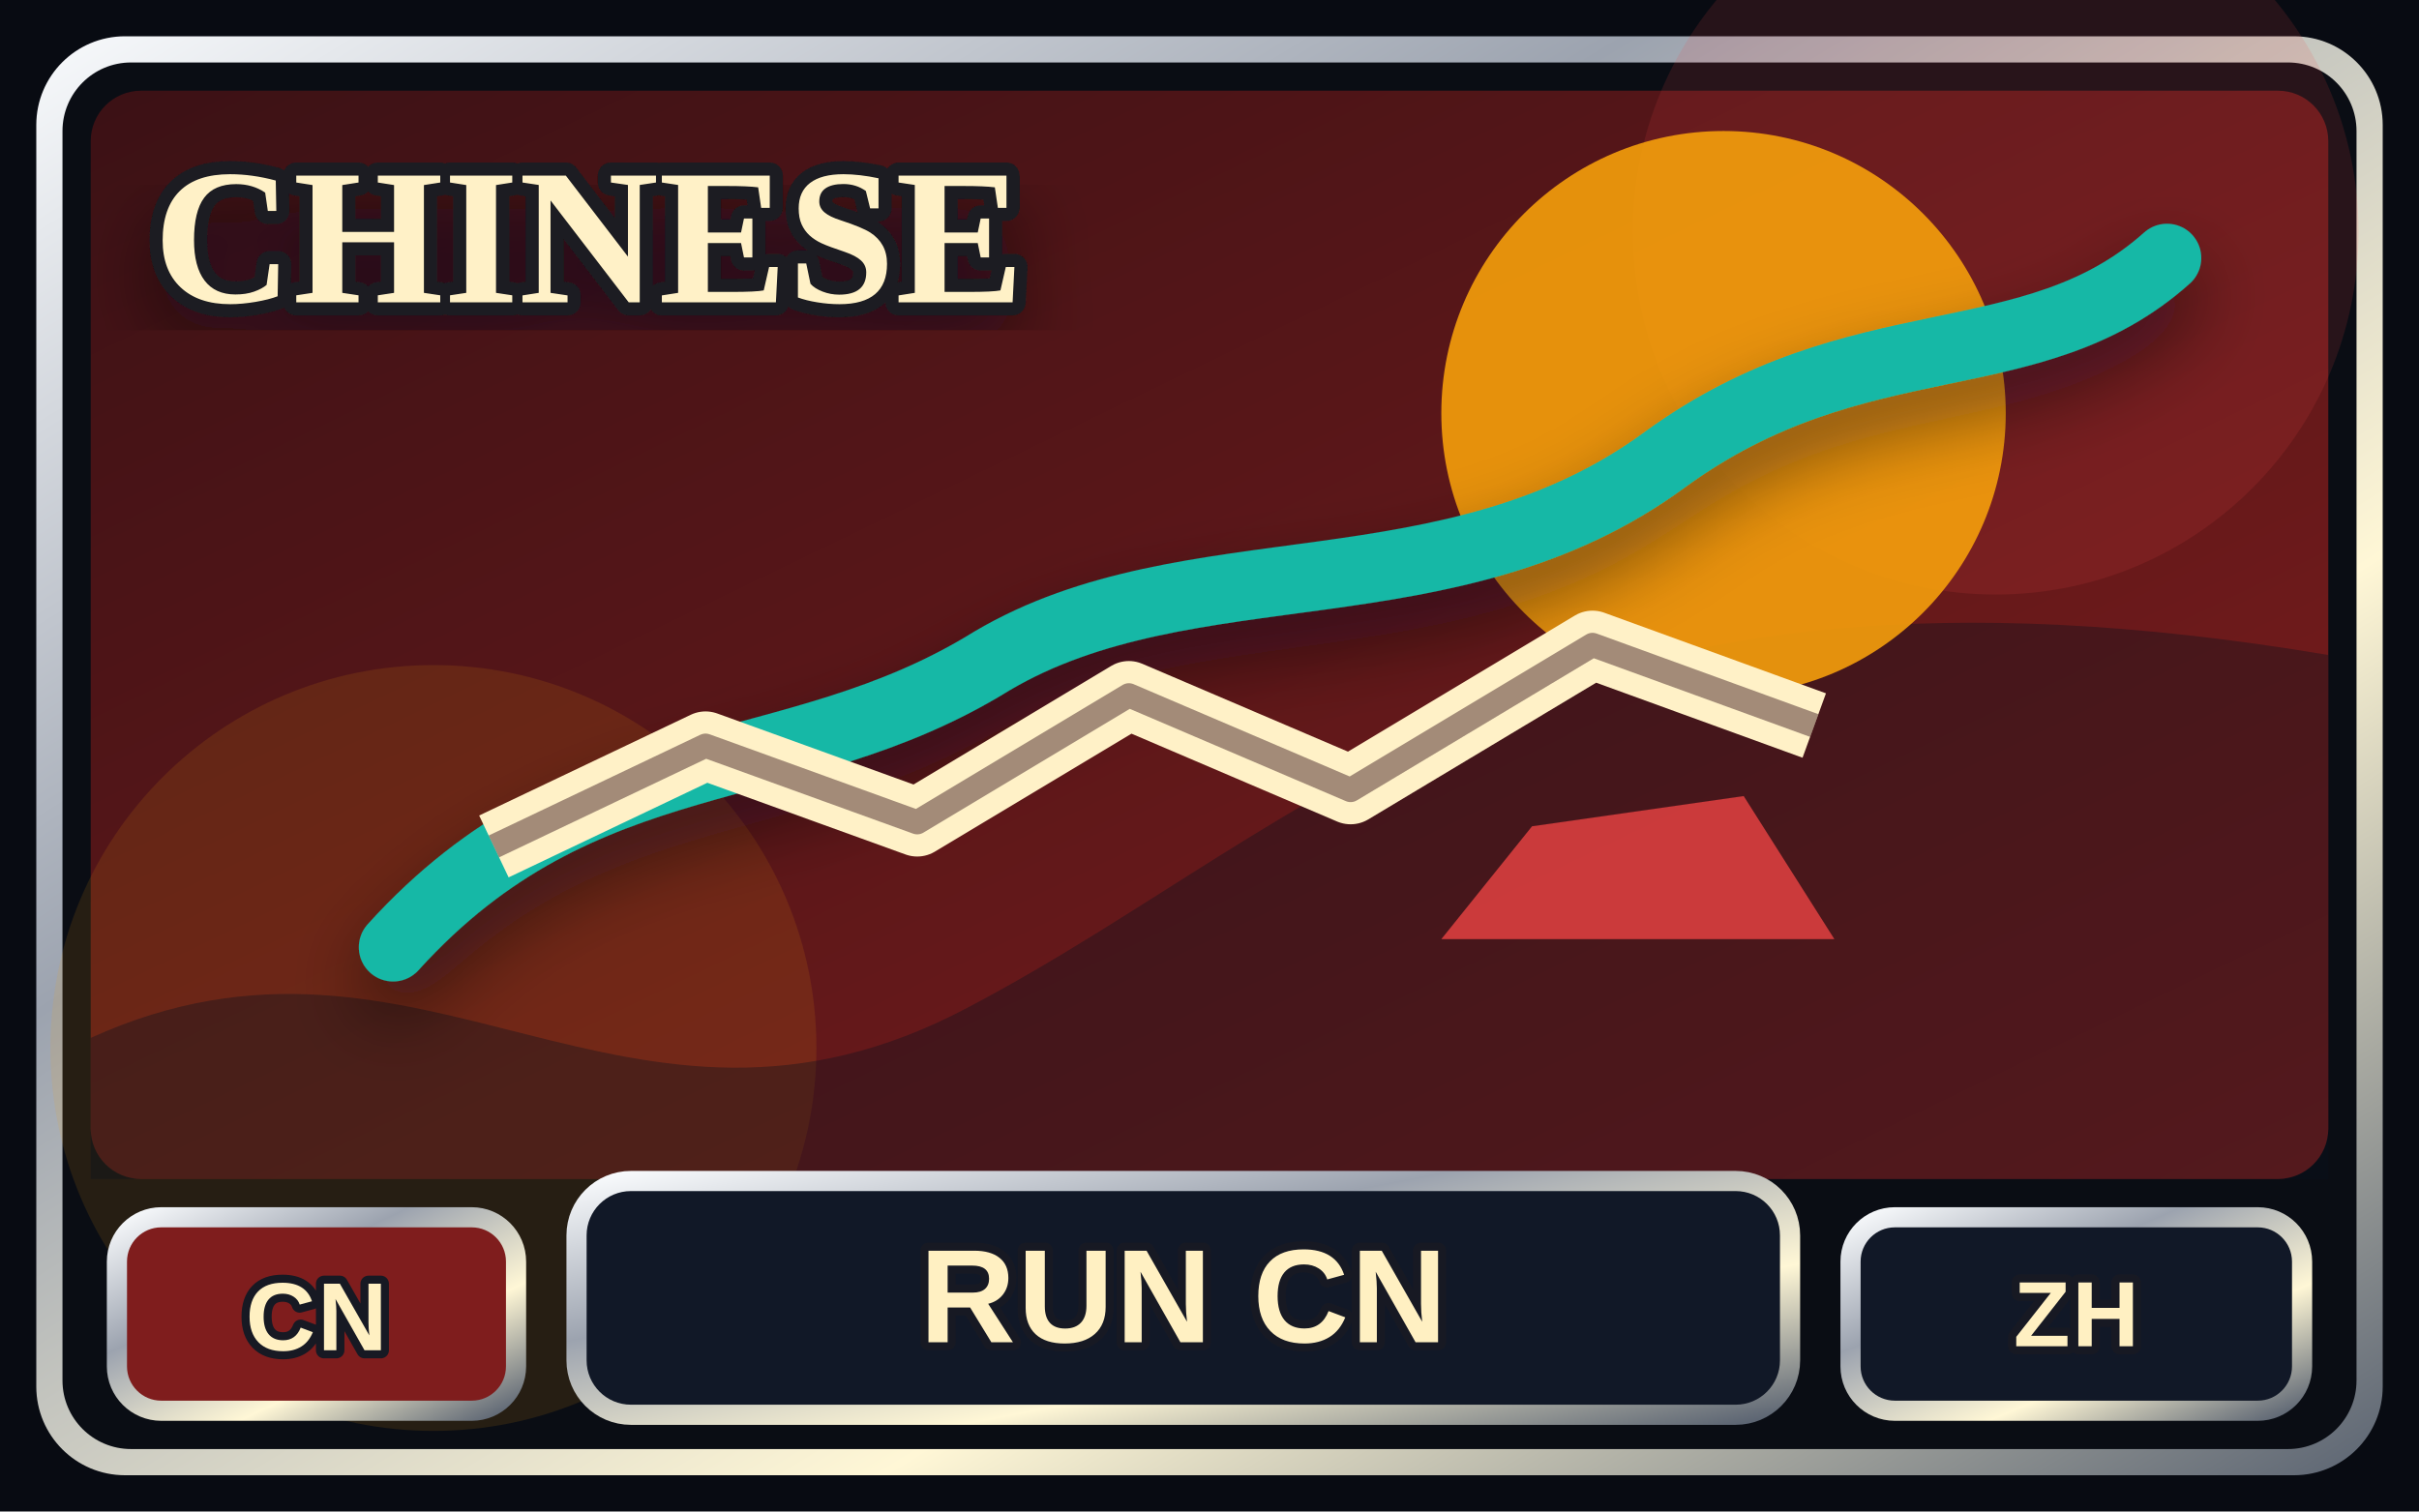
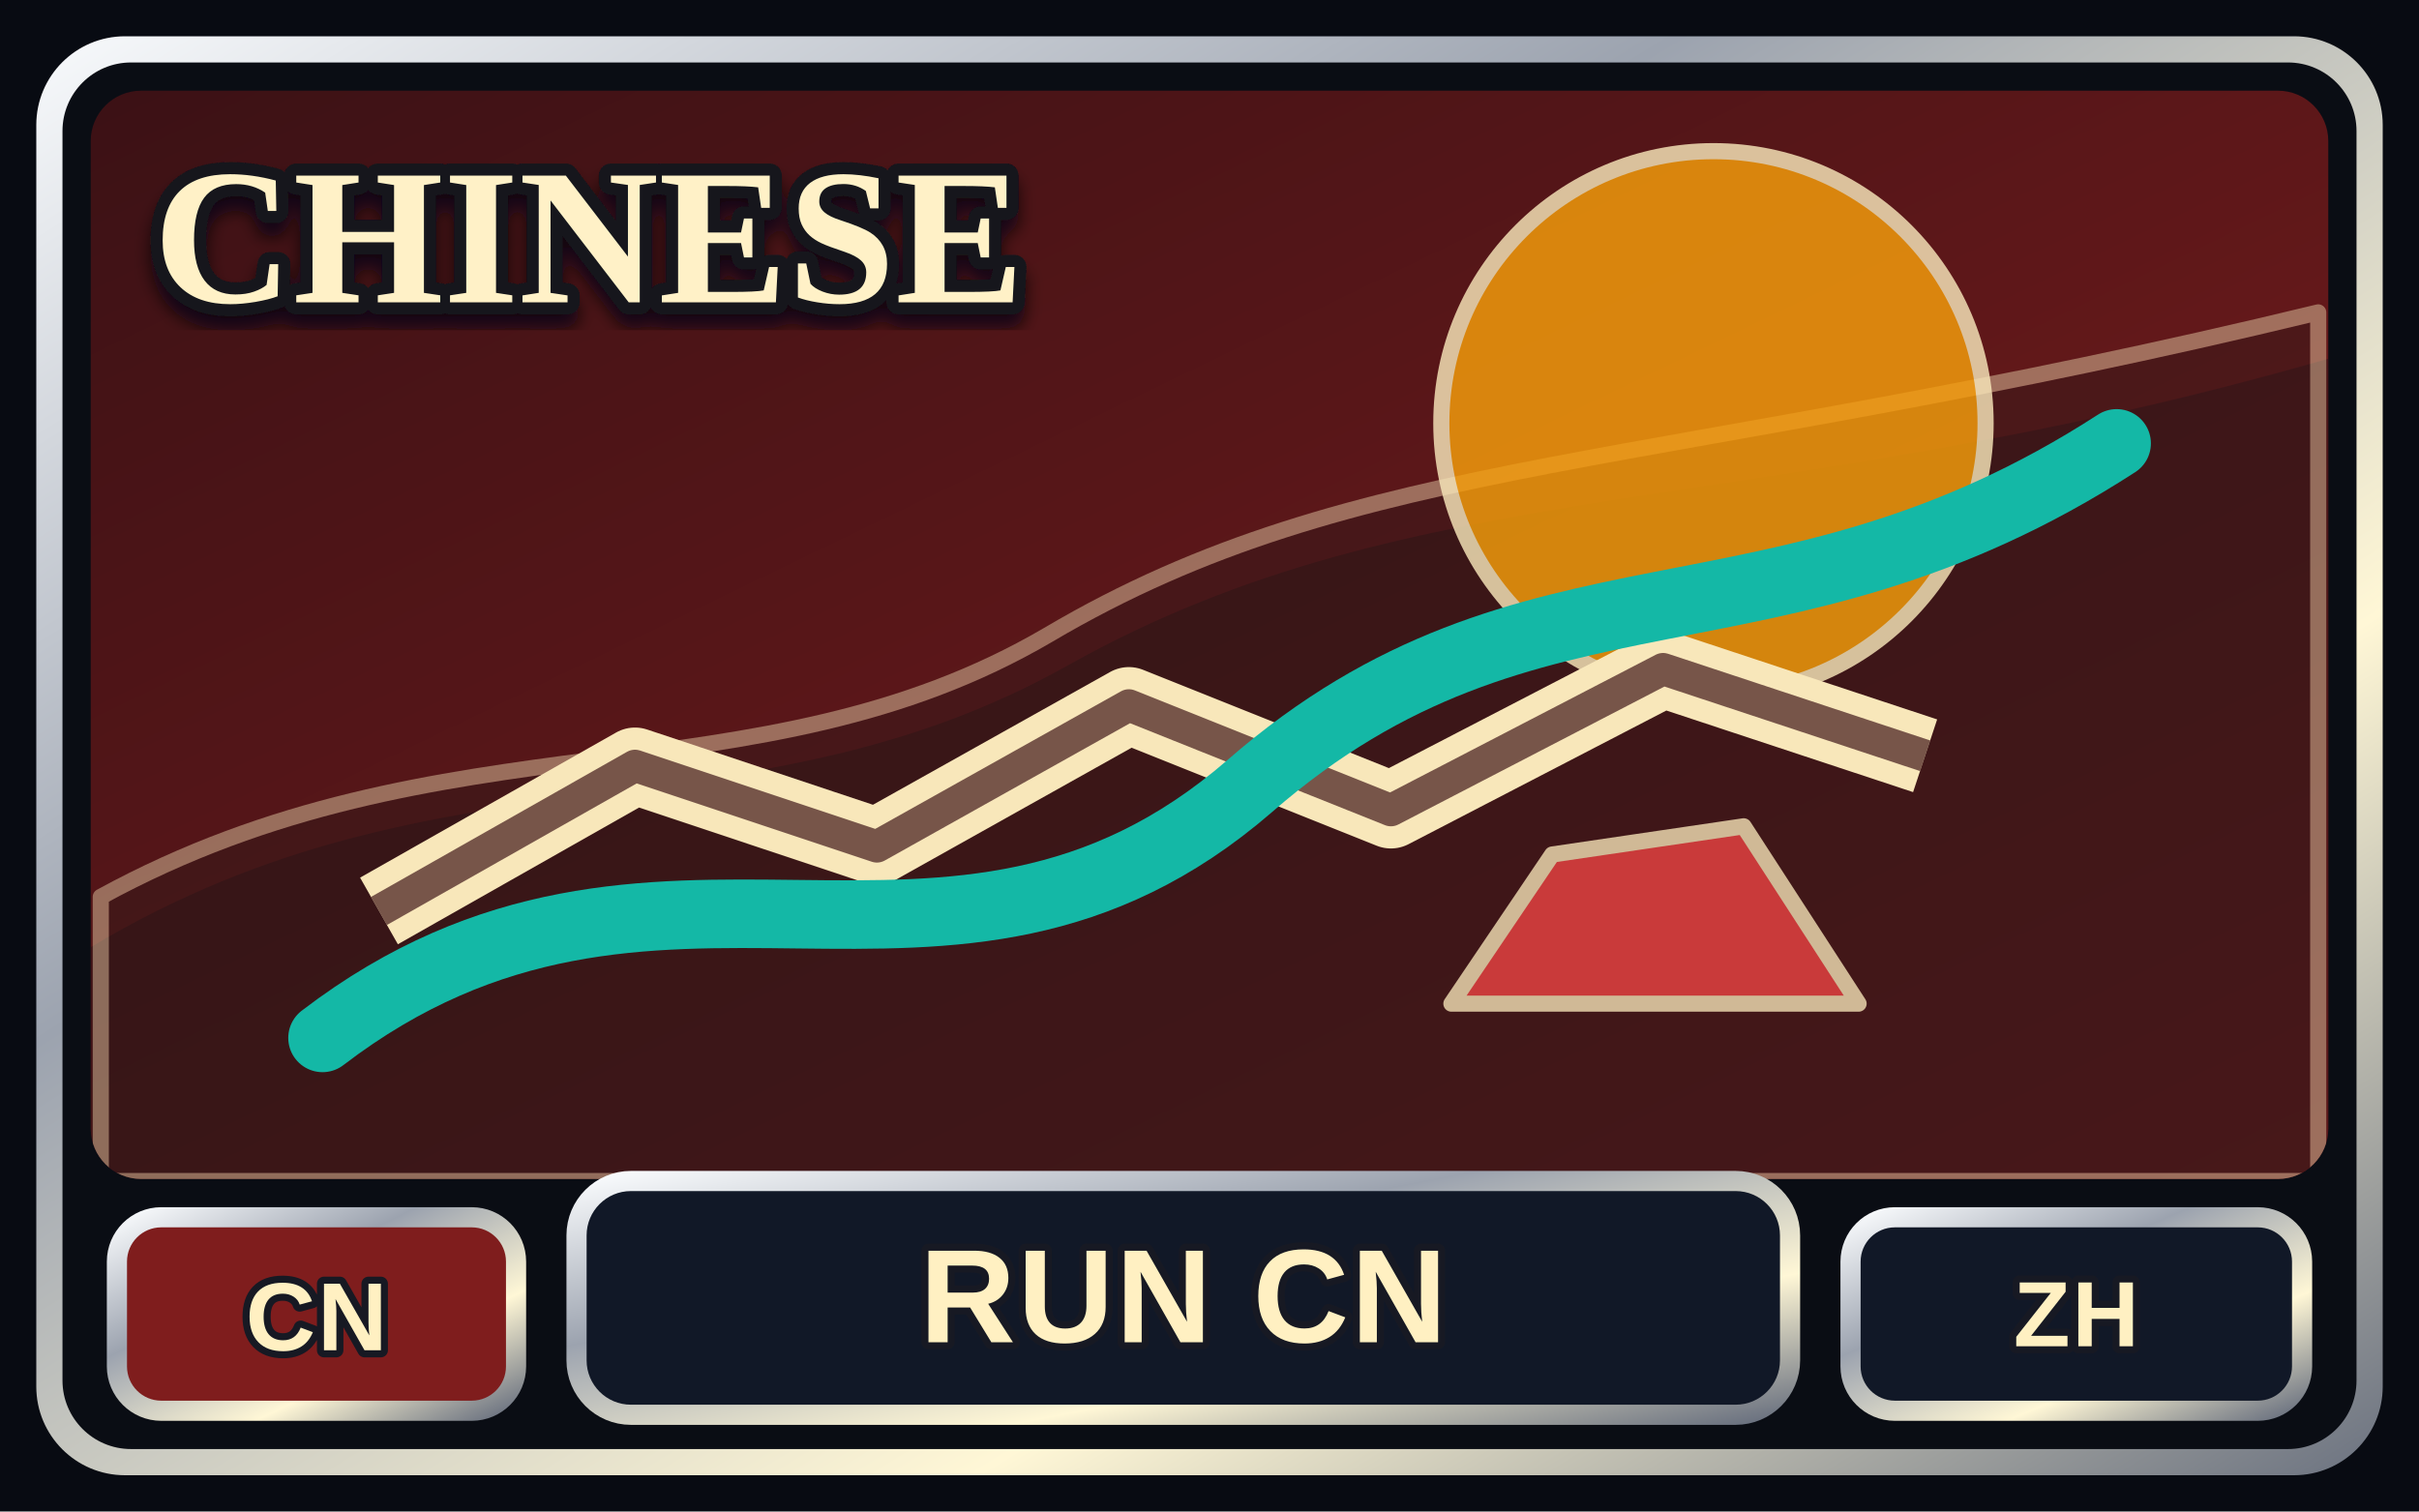
- <svg xmlns="http://www.w3.org/2000/svg" viewBox="0 0 1200 750" role="img" aria-label="CHINESE minimalist enamel plaque cover">
+ <svg xmlns="http://www.w3.org/2000/svg" viewBox="0 0 1200 750" role="img" aria-label="CHINESE inlaid enamel plaque cover">
  <defs>
    <linearGradient id="scene" x1="0" y1="0" x2="1" y2="1">
      <stop offset="0%" stop-color="#3b1115" />
      <stop offset="100%" stop-color="#7f1d1d" />
    </linearGradient>
    <linearGradient id="metal" x1="0" y1="0" x2="1" y2="1">
      <stop offset="0%" stop-color="#f8fafc" />
-       <stop offset="34%" stop-color="#9ca3af" />
-       <stop offset="68%" stop-color="#fff7d6" />
-       <stop offset="100%" stop-color="#5b6472" />
+       <stop offset="35%" stop-color="#9ca3af" />
+       <stop offset="70%" stop-color="#fff7d6" />
+       <stop offset="100%" stop-color="#6b7280" />
    </linearGradient>
-     <filter id="shadow" x="-20%" y="-20%" width="140%" height="140%">
-       <feDropShadow dx="0" dy="18" stdDeviation="18" flood-color="#020617" flood-opacity=".46" />
+     <clipPath id="sceneClip">
+       <rect x="45" y="45" width="1110" height="540" rx="25" />
+     </clipPath>
+     <filter id="titleShadow" x="-20%" y="-20%" width="140%" height="140%">
+       <feDropShadow dx="0" dy="7" stdDeviation="4" flood-color="#020617" flood-opacity=".72" />
    </filter>
    <style>
-       .title { font-family: Georgia, 'Times New Roman', serif; font-weight: 900; paint-order: stroke; stroke: #1a1b20; stroke-width: 13px; stroke-linejoin: round; filter: url(#shadow); letter-spacing: 0; }
-       .rail { font-family: Impact, 'Arial Narrow', Arial, sans-serif; font-weight: 900; paint-order: stroke; stroke: #171923; stroke-width: 8px; stroke-linejoin: round; letter-spacing: 1px; }
-       .route { fill: none; stroke-linecap: round; stroke-linejoin: round; filter: url(#shadow); }
+       .title { font-family: Georgia, 'Times New Roman', serif; font-weight: 900; paint-order: stroke; stroke: #15171d; stroke-width: 12px; stroke-linejoin: round; filter: url(#titleShadow); letter-spacing: 0; }
+       .rail { font-family: Impact, 'Arial Narrow', Arial, sans-serif; font-weight: 900; paint-order: stroke; stroke: #171923; stroke-width: 7px; stroke-linejoin: round; letter-spacing: 1px; }
+       .field { stroke: #f8e7ba; stroke-width: 8; stroke-linejoin: round; }
+       .soft { stroke-width: 0; }
+       .route { fill: none; stroke-width: 34; stroke-linecap: round; stroke-linejoin: round; }
    </style>
  </defs>
  <rect width="1200" height="750" fill="#080b12" />
  <rect x="18" y="18" width="1164" height="714" rx="44" fill="url(#metal)" />
  <rect x="31" y="31" width="1138" height="688" rx="34" fill="#0a0d14" />
  <rect x="45" y="45" width="1110" height="540" rx="25" fill="url(#scene)" />
-   <circle cx="990" cy="115" r="180" fill="#ef4444" opacity=".13" />
-   <circle cx="215" cy="520" r="190" fill="#f59e0b" opacity=".12" />
-   <path d="M45 515 C210 440 310 590 480 500 C655 408 768 260 1155 325 L1155 585 L45 585Z" fill="#07111c" opacity=".36" />
-   <circle cx="855" cy="205" r="140" fill="#f59e0b" opacity=".9" />
-   <path d="M195 470 C290 365 392 390 492 328 C590 270 720 306 826 228 C922 158 1008 188 1075 128" class="route" stroke="#14b8a6" stroke-width="34" />
-   <path d="M245 420 L350 370 L455 408 L560 345 L670 392 L790 320 L900 360" fill="none" stroke="#fff1c7" stroke-width="34" stroke-linejoin="round" />
-   <path d="M245 420 L350 370 L455 408 L560 345 L670 392 L790 320 L900 360" fill="none" stroke="#321018" stroke-width="12" stroke-linejoin="round" opacity=".45" />
-   <path d="M715 466 L910 466 L865 395 L760 410Z" fill="#ef4444" opacity=".78" />
+   <g clip-path="url(#sceneClip)">
+     <path d="M45 470 C220 365 370 420 530 330 C705 232 870 260 1155 178 L1155 585 L45 585Z" fill="#050b13" opacity=".28" />
+     <path class="field" d="M50 445 C220 352 375 400 520 315 C674 224 820 235 1150 155 L1150 586 L50 586Z" fill="#2b1719" opacity=".42" />
+     <circle cx="850" cy="210" r="135" fill="#f59e0b" opacity=".82" stroke="#f8e7ba" stroke-width="8" />
+     <path d="M188 452 L315 380 L435 420 L560 350 L690 402 L825 332 L955 375" fill="none" stroke="#f8e7ba" stroke-width="38" stroke-linejoin="round" />
+     <path d="M188 452 L315 380 L435 420 L560 350 L690 402 L825 332 L955 375" fill="none" stroke="#3b1115" stroke-width="16" stroke-linejoin="round" opacity=".68" />
+     <path class="field" d="M720 498 L922 498 L865 410 L770 424Z" fill="#ef4444" opacity=".78" />
+     <path class="route" d="M160 515 C326 388 470 520 620 390 C760 268 880 330 1050 220" stroke="#14b8a6" />
+   </g>
  <text class="title" x="76" y="150" font-size="96" fill="#fff1c7">CHINESE</text>
  <rect x="58" y="604" width="198" height="96" rx="22" fill="#7f1d1d" stroke="url(#metal)" stroke-width="10" />
  <rect x="286" y="586" width="602" height="116" rx="27" fill="#111827" stroke="url(#metal)" stroke-width="10" />
  <rect x="918" y="604" width="224" height="96" rx="22" fill="#111827" stroke="url(#metal)" stroke-width="10" />
  <text class="rail" x="157" y="670" font-size="48" text-anchor="middle" fill="#fff0c2">CN</text>
  <text class="rail" x="587" y="666" font-size="66" text-anchor="middle" fill="#fff0c2">RUN CN</text>
  <text class="rail" x="1030" y="668" font-size="46" text-anchor="middle" fill="#fff0c2">ZH</text>
</svg>
